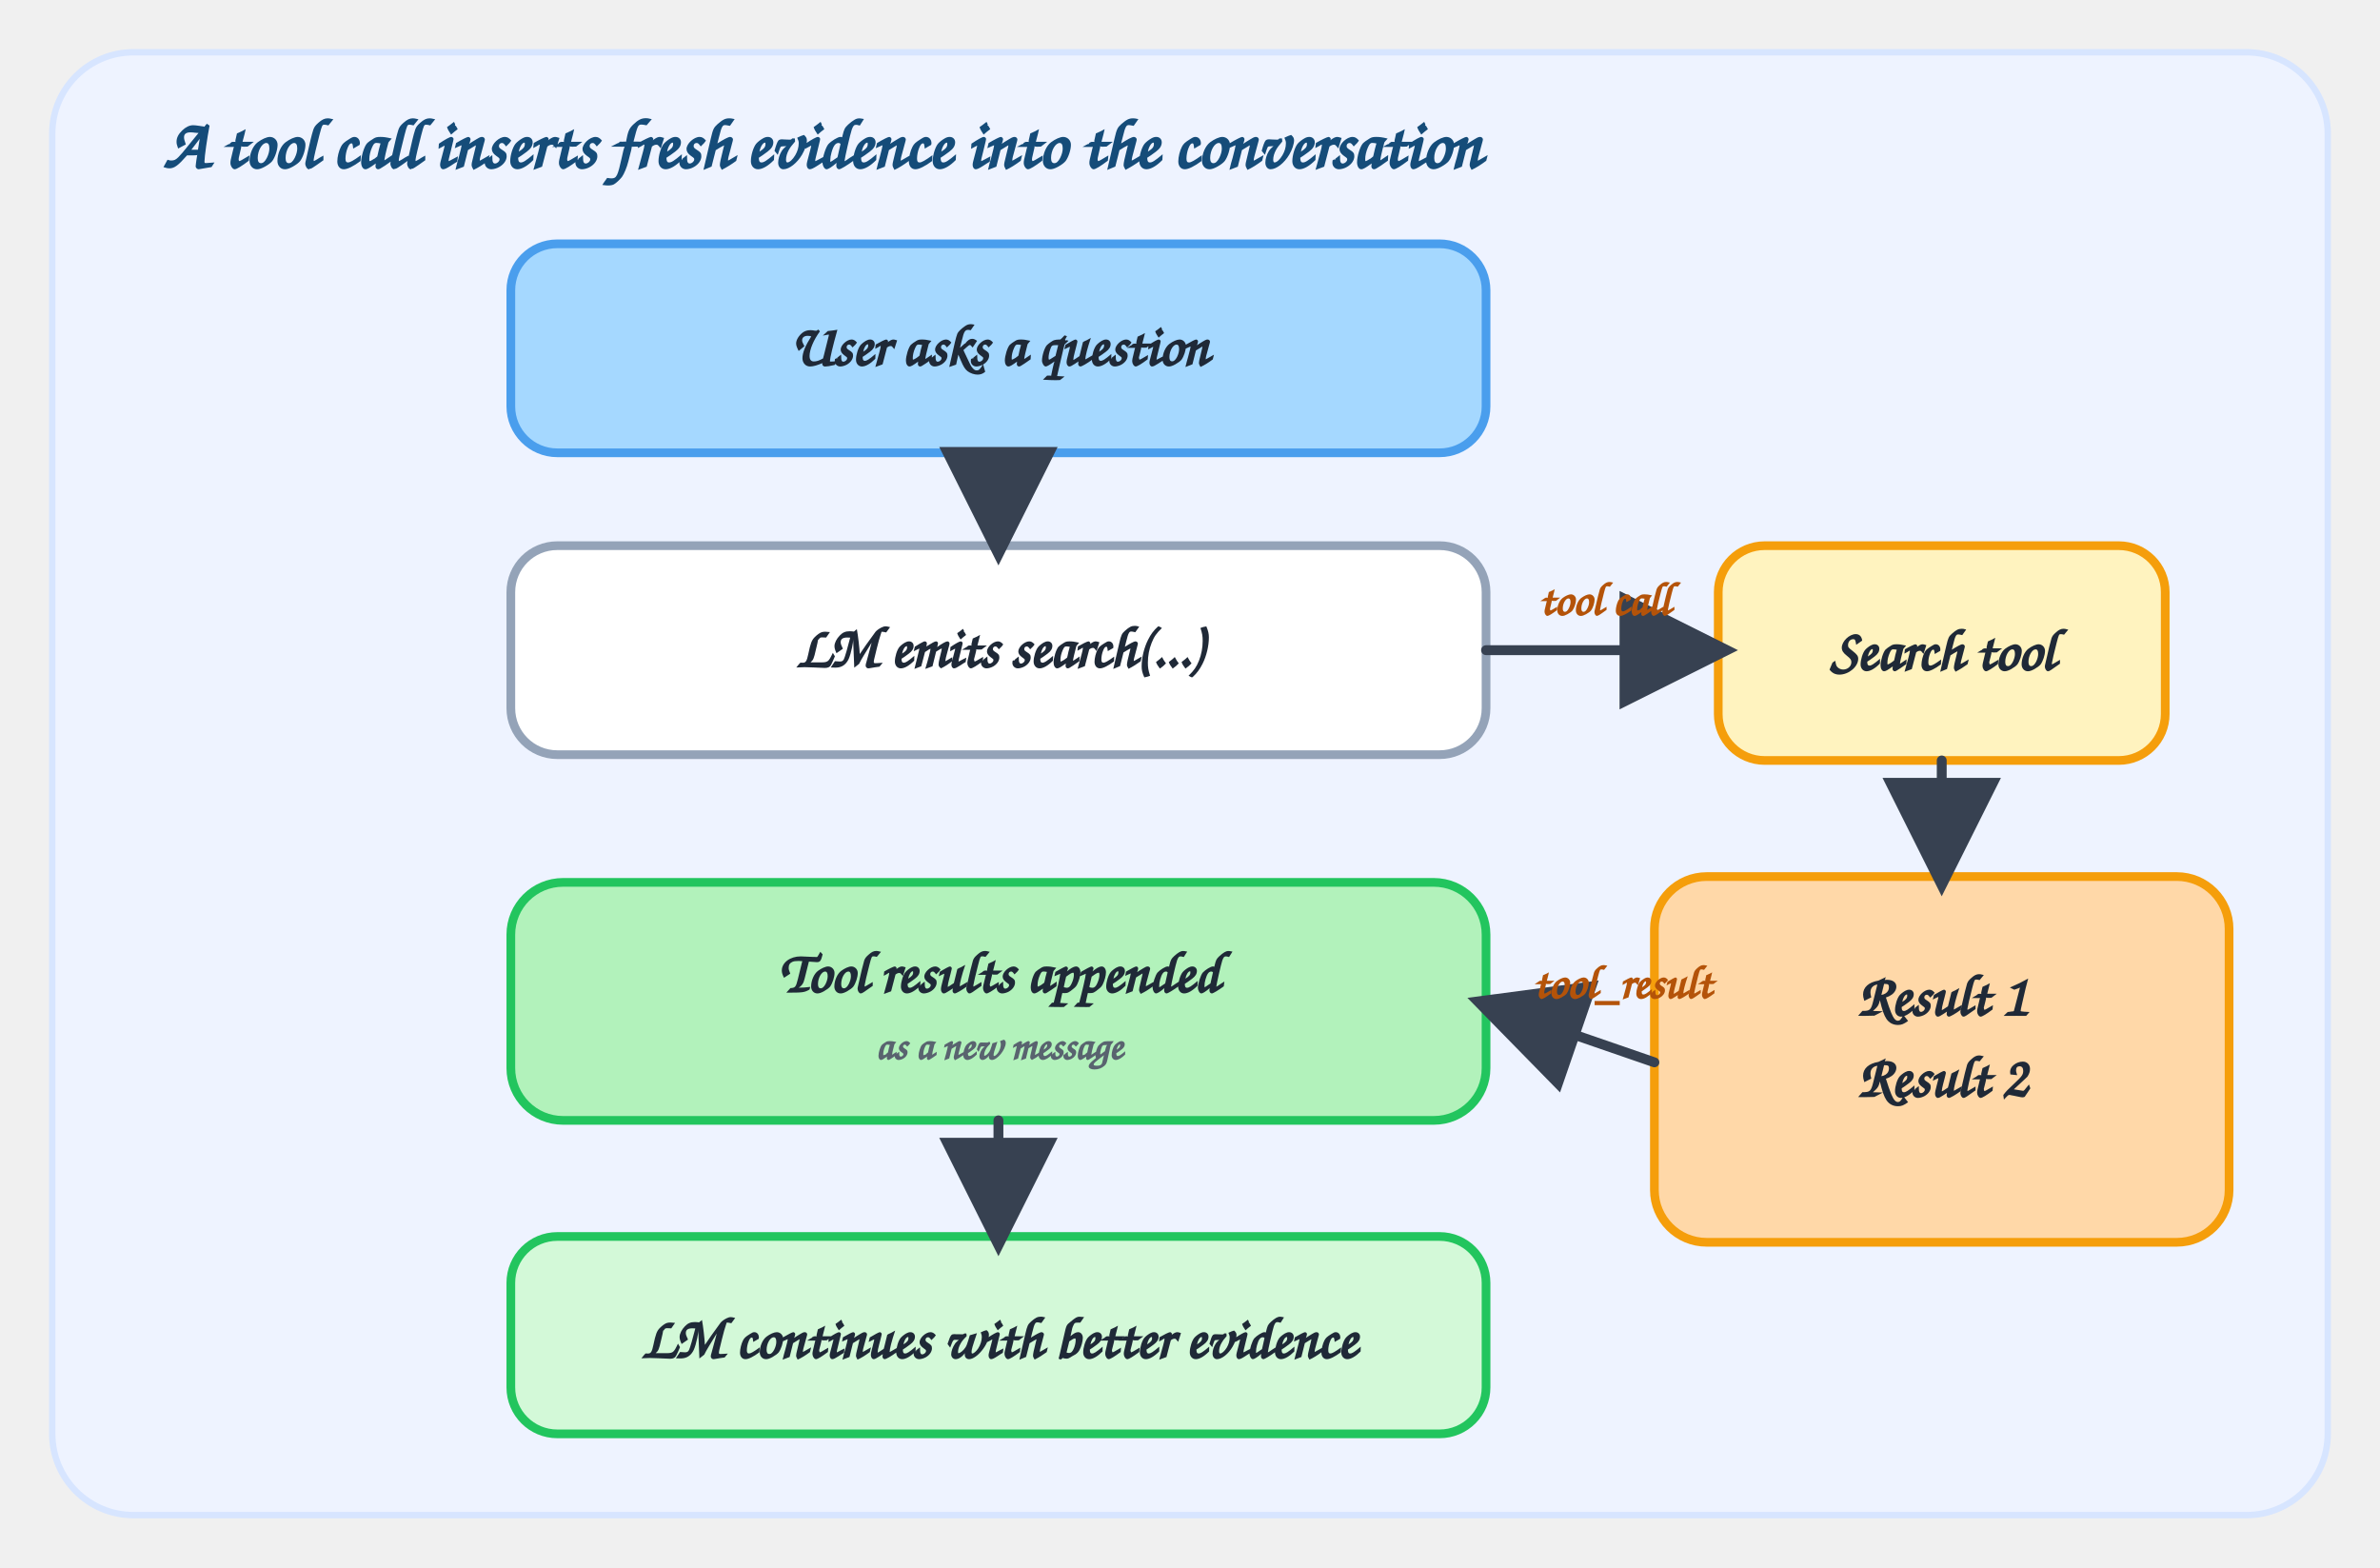
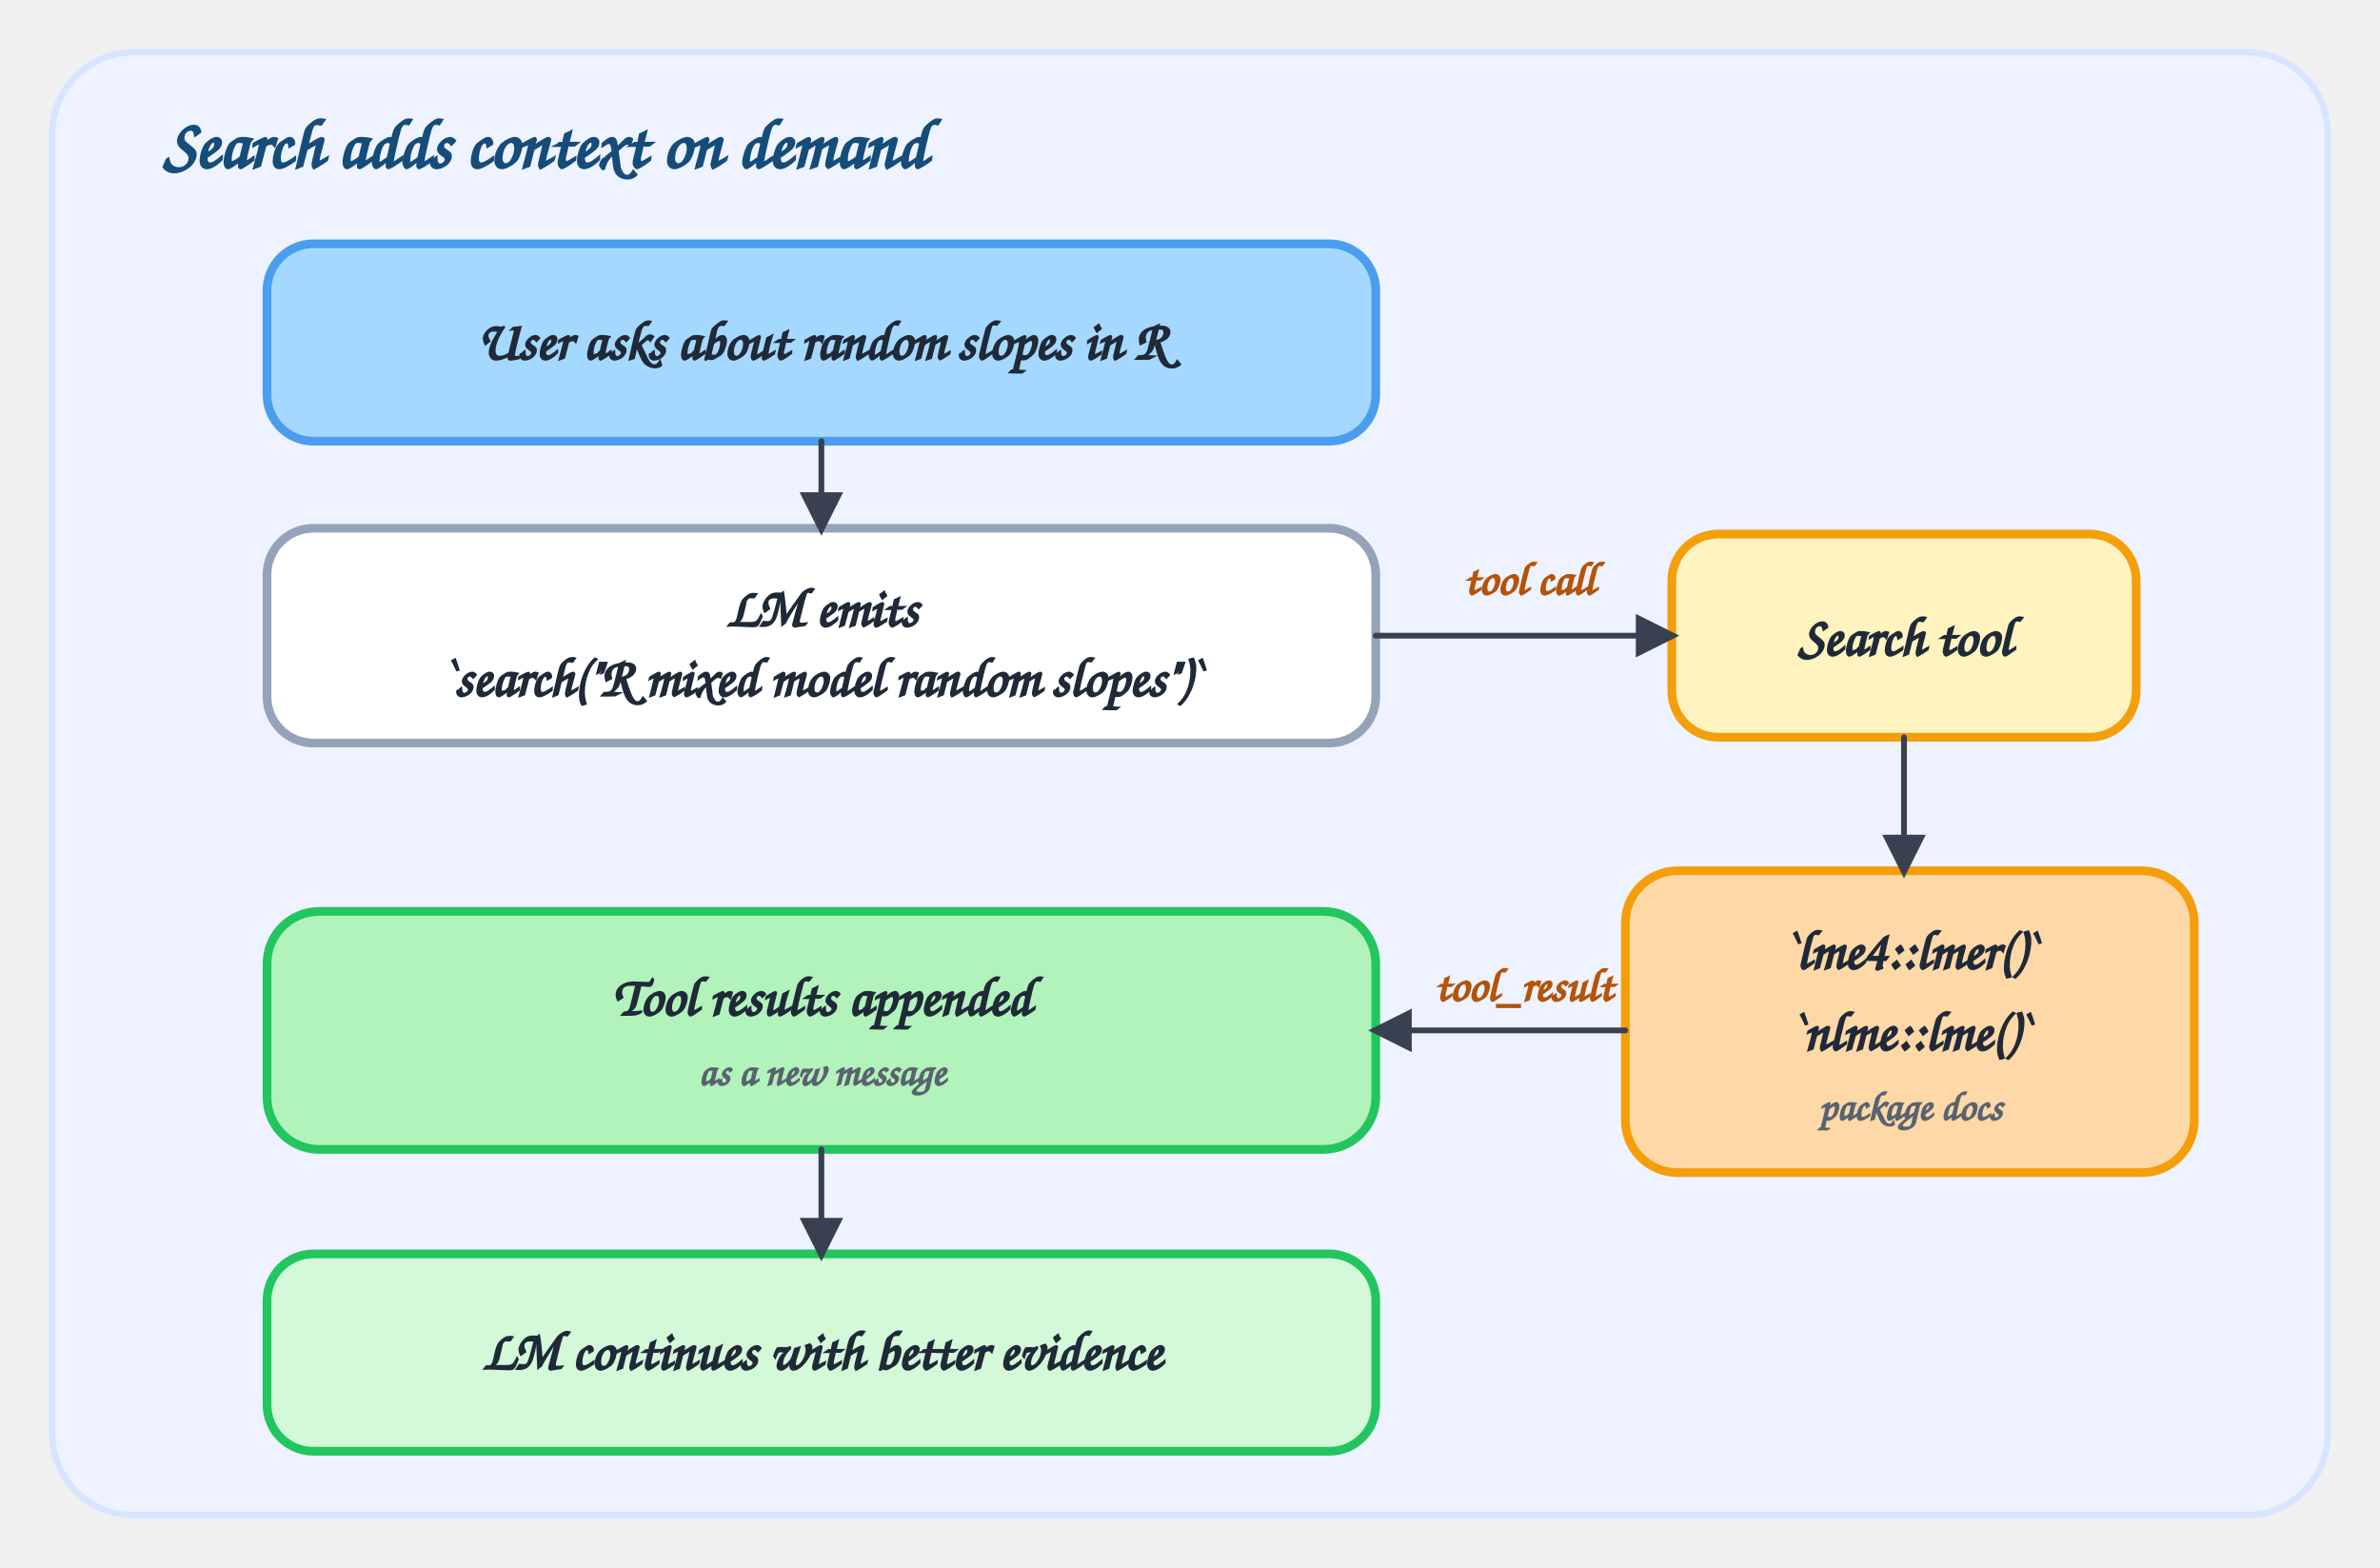
<svg xmlns="http://www.w3.org/2000/svg" viewBox="0 0 820 540" role="img" aria-labelledby="title desc">
  <defs>
-     <marker id="arrow" markerWidth="12" markerHeight="12" refX="10" refY="6" orient="auto" markerUnits="strokeWidth">
-       <path d="M0,0 L12,6 L0,12 z" fill="#374151" />
+     <marker id="arrow" markerWidth="7.5" markerHeight="7.5" refX="6.2" refY="3.75" orient="auto" markerUnits="strokeWidth">
+       <path d="M0,0 L7.5,3.75 L0,7.5 z" fill="#374151" />
    </marker>
    <style>
      .panel { fill: #eef3ff; stroke: #d7e5ff; stroke-width: 2.2; }
      .ink { fill: #154c79; font: 700 24px "Bradley Hand", "Marker Felt", "Comic Sans MS", cursive; }
-       .boxtext { fill: #1f2937; font: 700 20px "Bradley Hand", "Marker Felt", "Comic Sans MS", cursive; text-anchor: middle; }
+       .boxtext { fill: #1f2937; font: 700 19px "Bradley Hand", "Marker Felt", "Comic Sans MS", cursive; text-anchor: middle; }
      .subtext { fill: #59636f; font: 700 14px "Bradley Hand", "Marker Felt", "Comic Sans MS", cursive; text-anchor: middle; }
-       .arrow { fill: none; stroke: #374151; stroke-width: 3.4; stroke-linecap: round; stroke-linejoin: round; marker-end: url(#arrow); }
+       .arrow { fill: none; stroke: #374151; stroke-width: 2; stroke-linecap: round; stroke-linejoin: round; marker-end: url(#arrow); }
      .edgelabel { fill: #b45309; font: 700 16px "Bradley Hand", "Marker Felt", "Comic Sans MS", cursive; }
    </style>
  </defs>
  <rect class="panel" x="18" y="18" width="784" height="504" rx="28" />
-   <text class="ink" x="56" y="58">A tool call inserts fresh evidence into the conversation</text>
-   <rect x="176" y="84" width="336" height="72" rx="16" fill="#a5d8ff" stroke="#4a9eed" stroke-width="3" />
-   <text class="boxtext" x="344" y="126">User asks a question</text>
-   <rect x="176" y="188" width="336" height="72" rx="16" fill="#ffffff" stroke="#94a3b8" stroke-width="3" />
-   <text class="boxtext" x="344" y="230">LM emits search(...)</text>
-   <rect x="592" y="188" width="154" height="74" rx="16" fill="#fff3bf" stroke="#f59e0b" stroke-width="3" />
-   <text class="boxtext" x="669" y="231">Search tool</text>
-   <rect x="570" y="302" width="198" height="126" rx="18" fill="#ffd8a8" stroke="#f59e0b" stroke-width="3" />
-   <text class="boxtext" x="669" y="350">Result 1</text>
-   <text class="boxtext" x="669" y="378">Result 2</text>
-   <rect x="176" y="304" width="336" height="82" rx="18" fill="#b2f2bb" stroke="#22c55e" stroke-width="3" />
-   <text class="boxtext" x="344" y="342">Tool results appended</text>
-   <text class="subtext" x="344" y="365">as a new message</text>
-   <rect x="176" y="426" width="336" height="68" rx="16" fill="#d3f9d8" stroke="#22c55e" stroke-width="3" />
-   <text class="boxtext" x="344" y="468">LM continues with better evidence</text>
-   <path class="arrow" d="M344 156 L344 188" />
-   <path class="arrow" d="M512 224 L592 224" />
-   <path class="arrow" d="M669 262 L669 302" />
-   <path class="arrow" d="M570 366 L512 346" />
-   <path class="arrow" d="M344 386 L344 426" />
-   <text class="edgelabel" x="530" y="212">tool call</text>
-   <text class="edgelabel" x="528" y="344">tool_result</text>
+   <text class="ink" x="56" y="58">Search adds context on demand</text>
+   <rect x="92" y="84" width="382" height="68" rx="16" fill="#a5d8ff" stroke="#4a9eed" stroke-width="3" />
+   <text class="boxtext" x="283" y="124">User asks about random slopes in R</text>
+   <rect x="92" y="182" width="382" height="74" rx="16" fill="#ffffff" stroke="#94a3b8" stroke-width="3" />
+   <text class="boxtext" x="283" y="216">LM emits</text>
+   <text class="boxtext" x="283" y="240">`search("R mixed model random slopes")`</text>
+   <rect x="576" y="184" width="160" height="70" rx="16" fill="#fff3bf" stroke="#f59e0b" stroke-width="3" />
+   <text class="boxtext" x="656" y="226">Search tool</text>
+   <rect x="560" y="300" width="196" height="104" rx="18" fill="#ffd8a8" stroke="#f59e0b" stroke-width="3" />
+   <text class="boxtext" x="658" y="334">`lme4::lmer()`</text>
+   <text class="boxtext" x="658" y="362">`nlme::lme()`</text>
+   <text class="subtext" x="658" y="386">package docs</text>
+   <rect x="92" y="314" width="382" height="82" rx="18" fill="#b2f2bb" stroke="#22c55e" stroke-width="3" />
+   <text class="boxtext" x="283" y="350">Tool results appended</text>
+   <text class="subtext" x="283" y="374">as a new message</text>
+   <rect x="92" y="432" width="382" height="68" rx="16" fill="#d3f9d8" stroke="#22c55e" stroke-width="3" />
+   <text class="boxtext" x="283" y="472">LM continues with better evidence</text>
+   <path class="arrow" d="M283 152 L283 182" />
+   <path class="arrow" d="M474 219 L576 219" />
+   <path class="arrow" d="M656 254 L656 300" />
+   <path class="arrow" d="M560 355 L474 355" />
+   <path class="arrow" d="M283 396 L283 432" />
+   <text class="edgelabel" x="504" y="205">tool call</text>
+   <text class="edgelabel" x="494" y="345">tool_result</text>
</svg>
